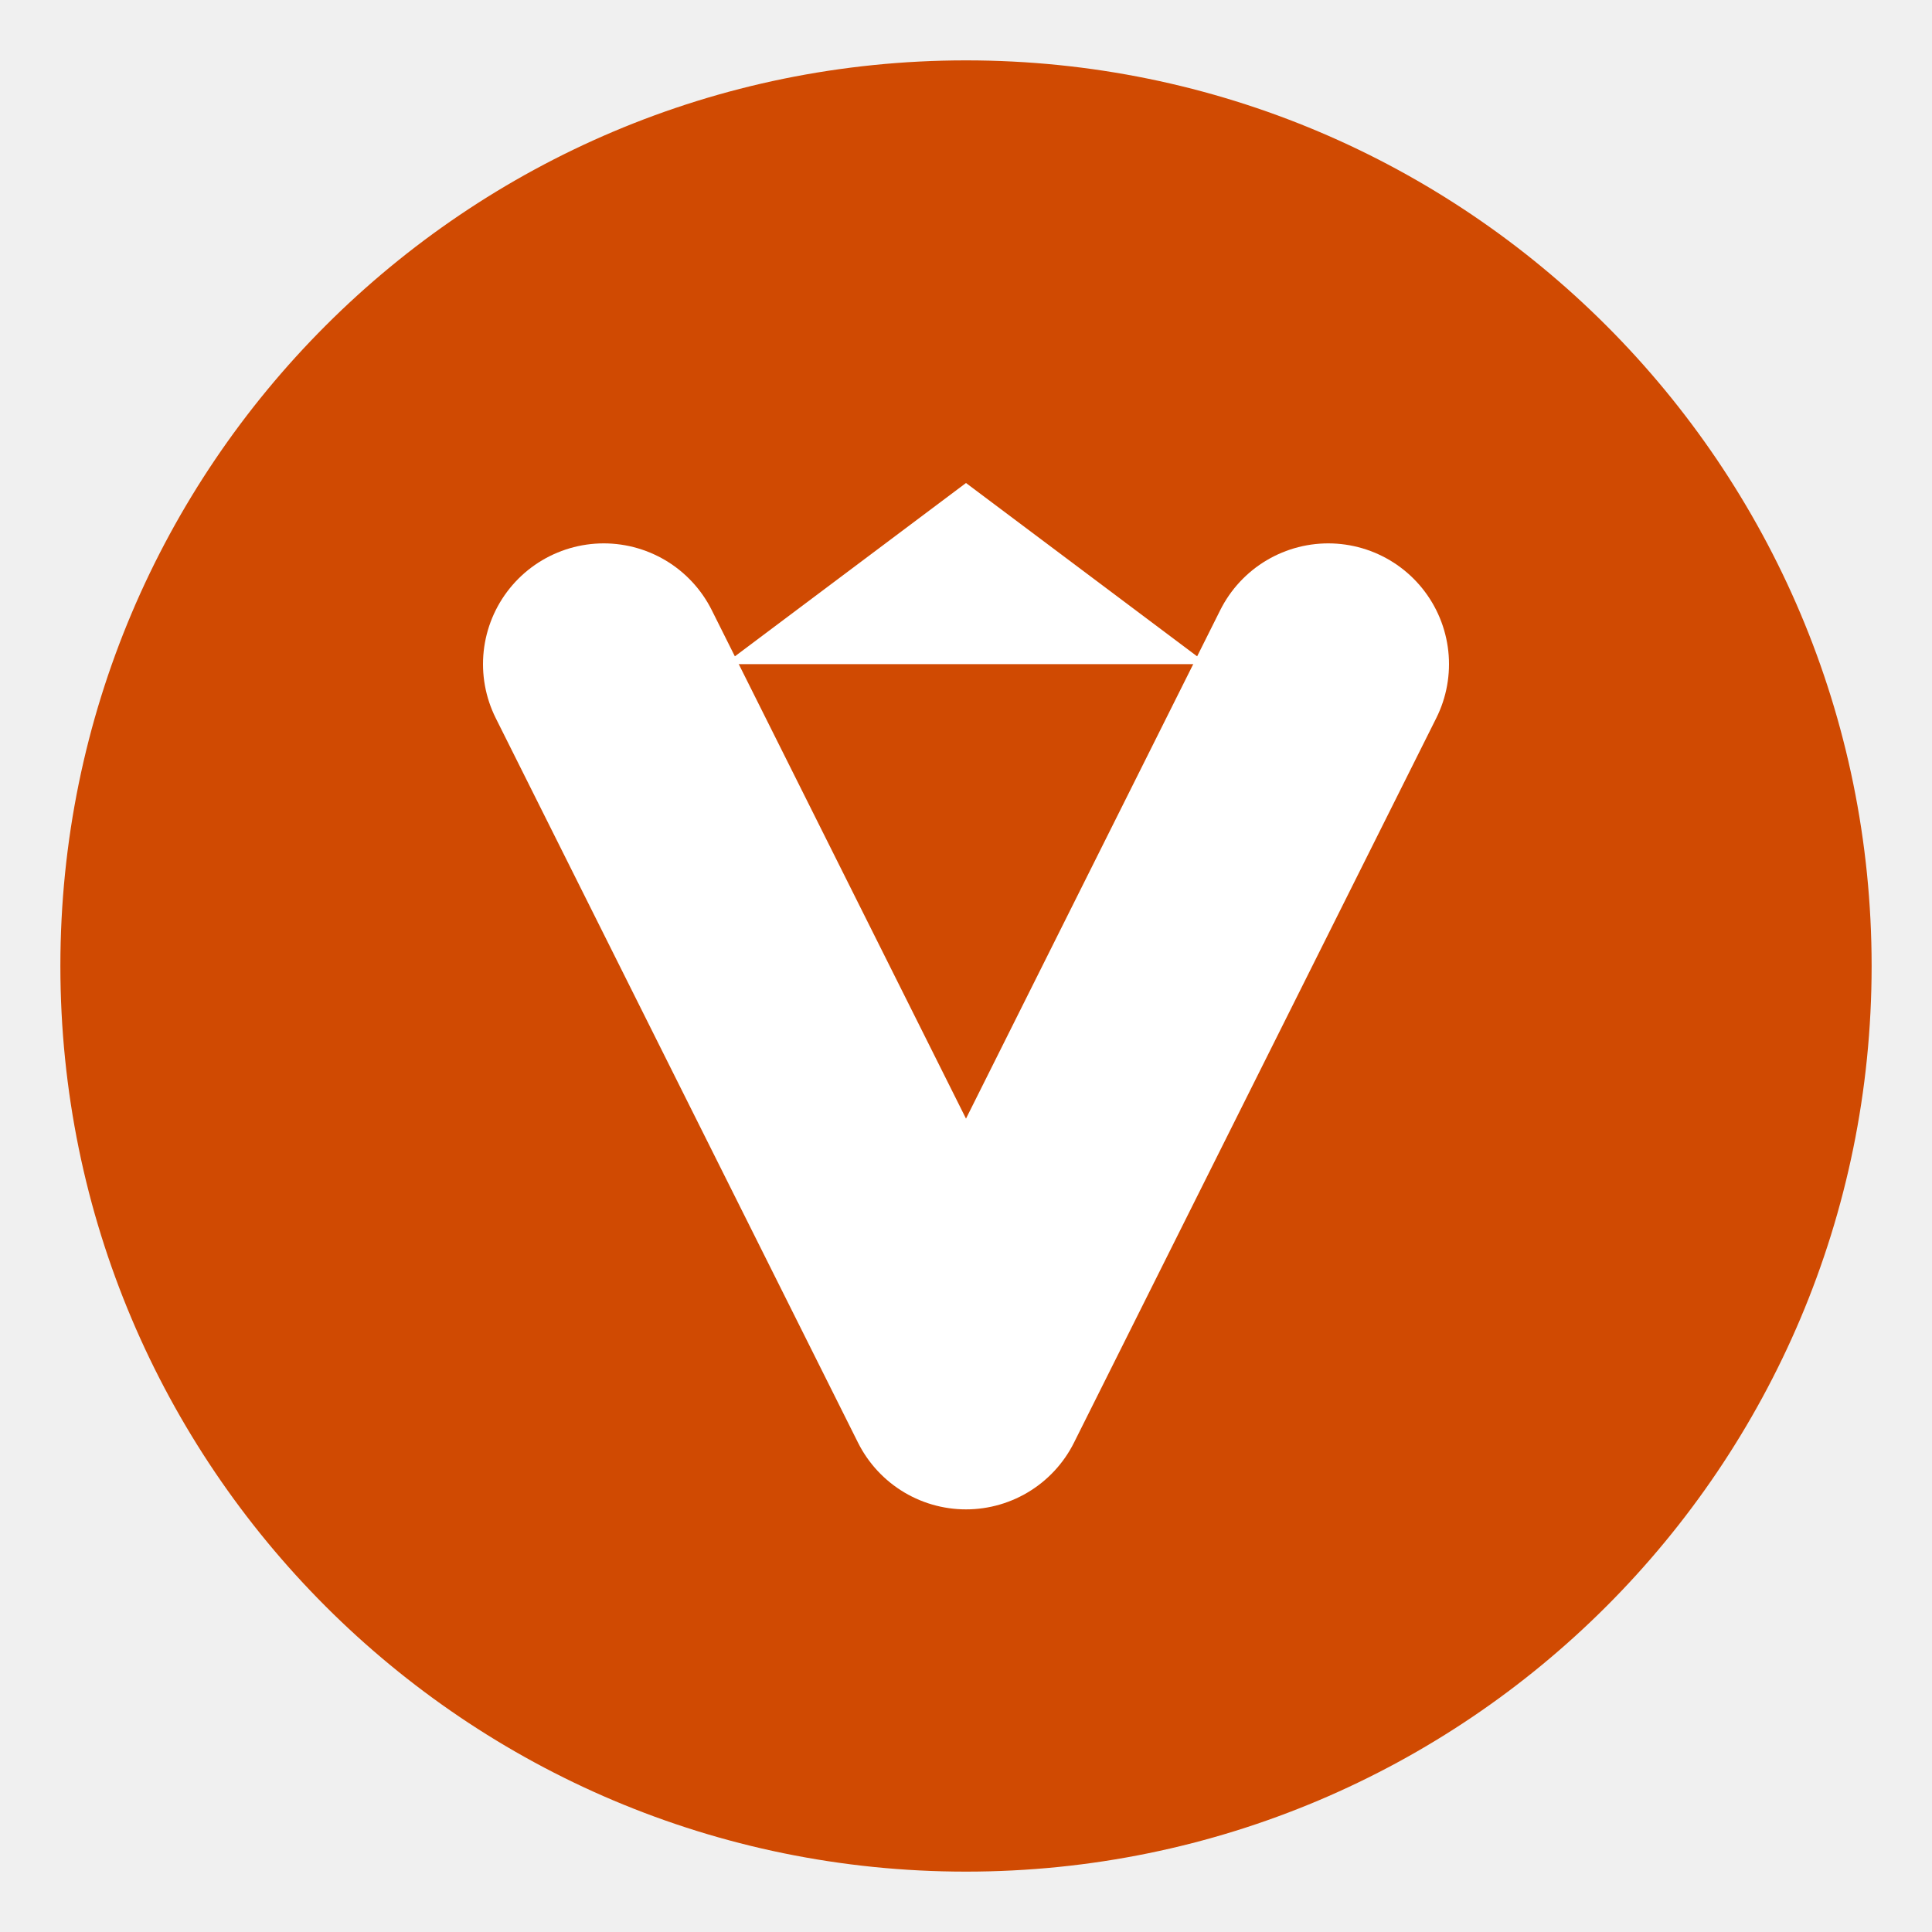
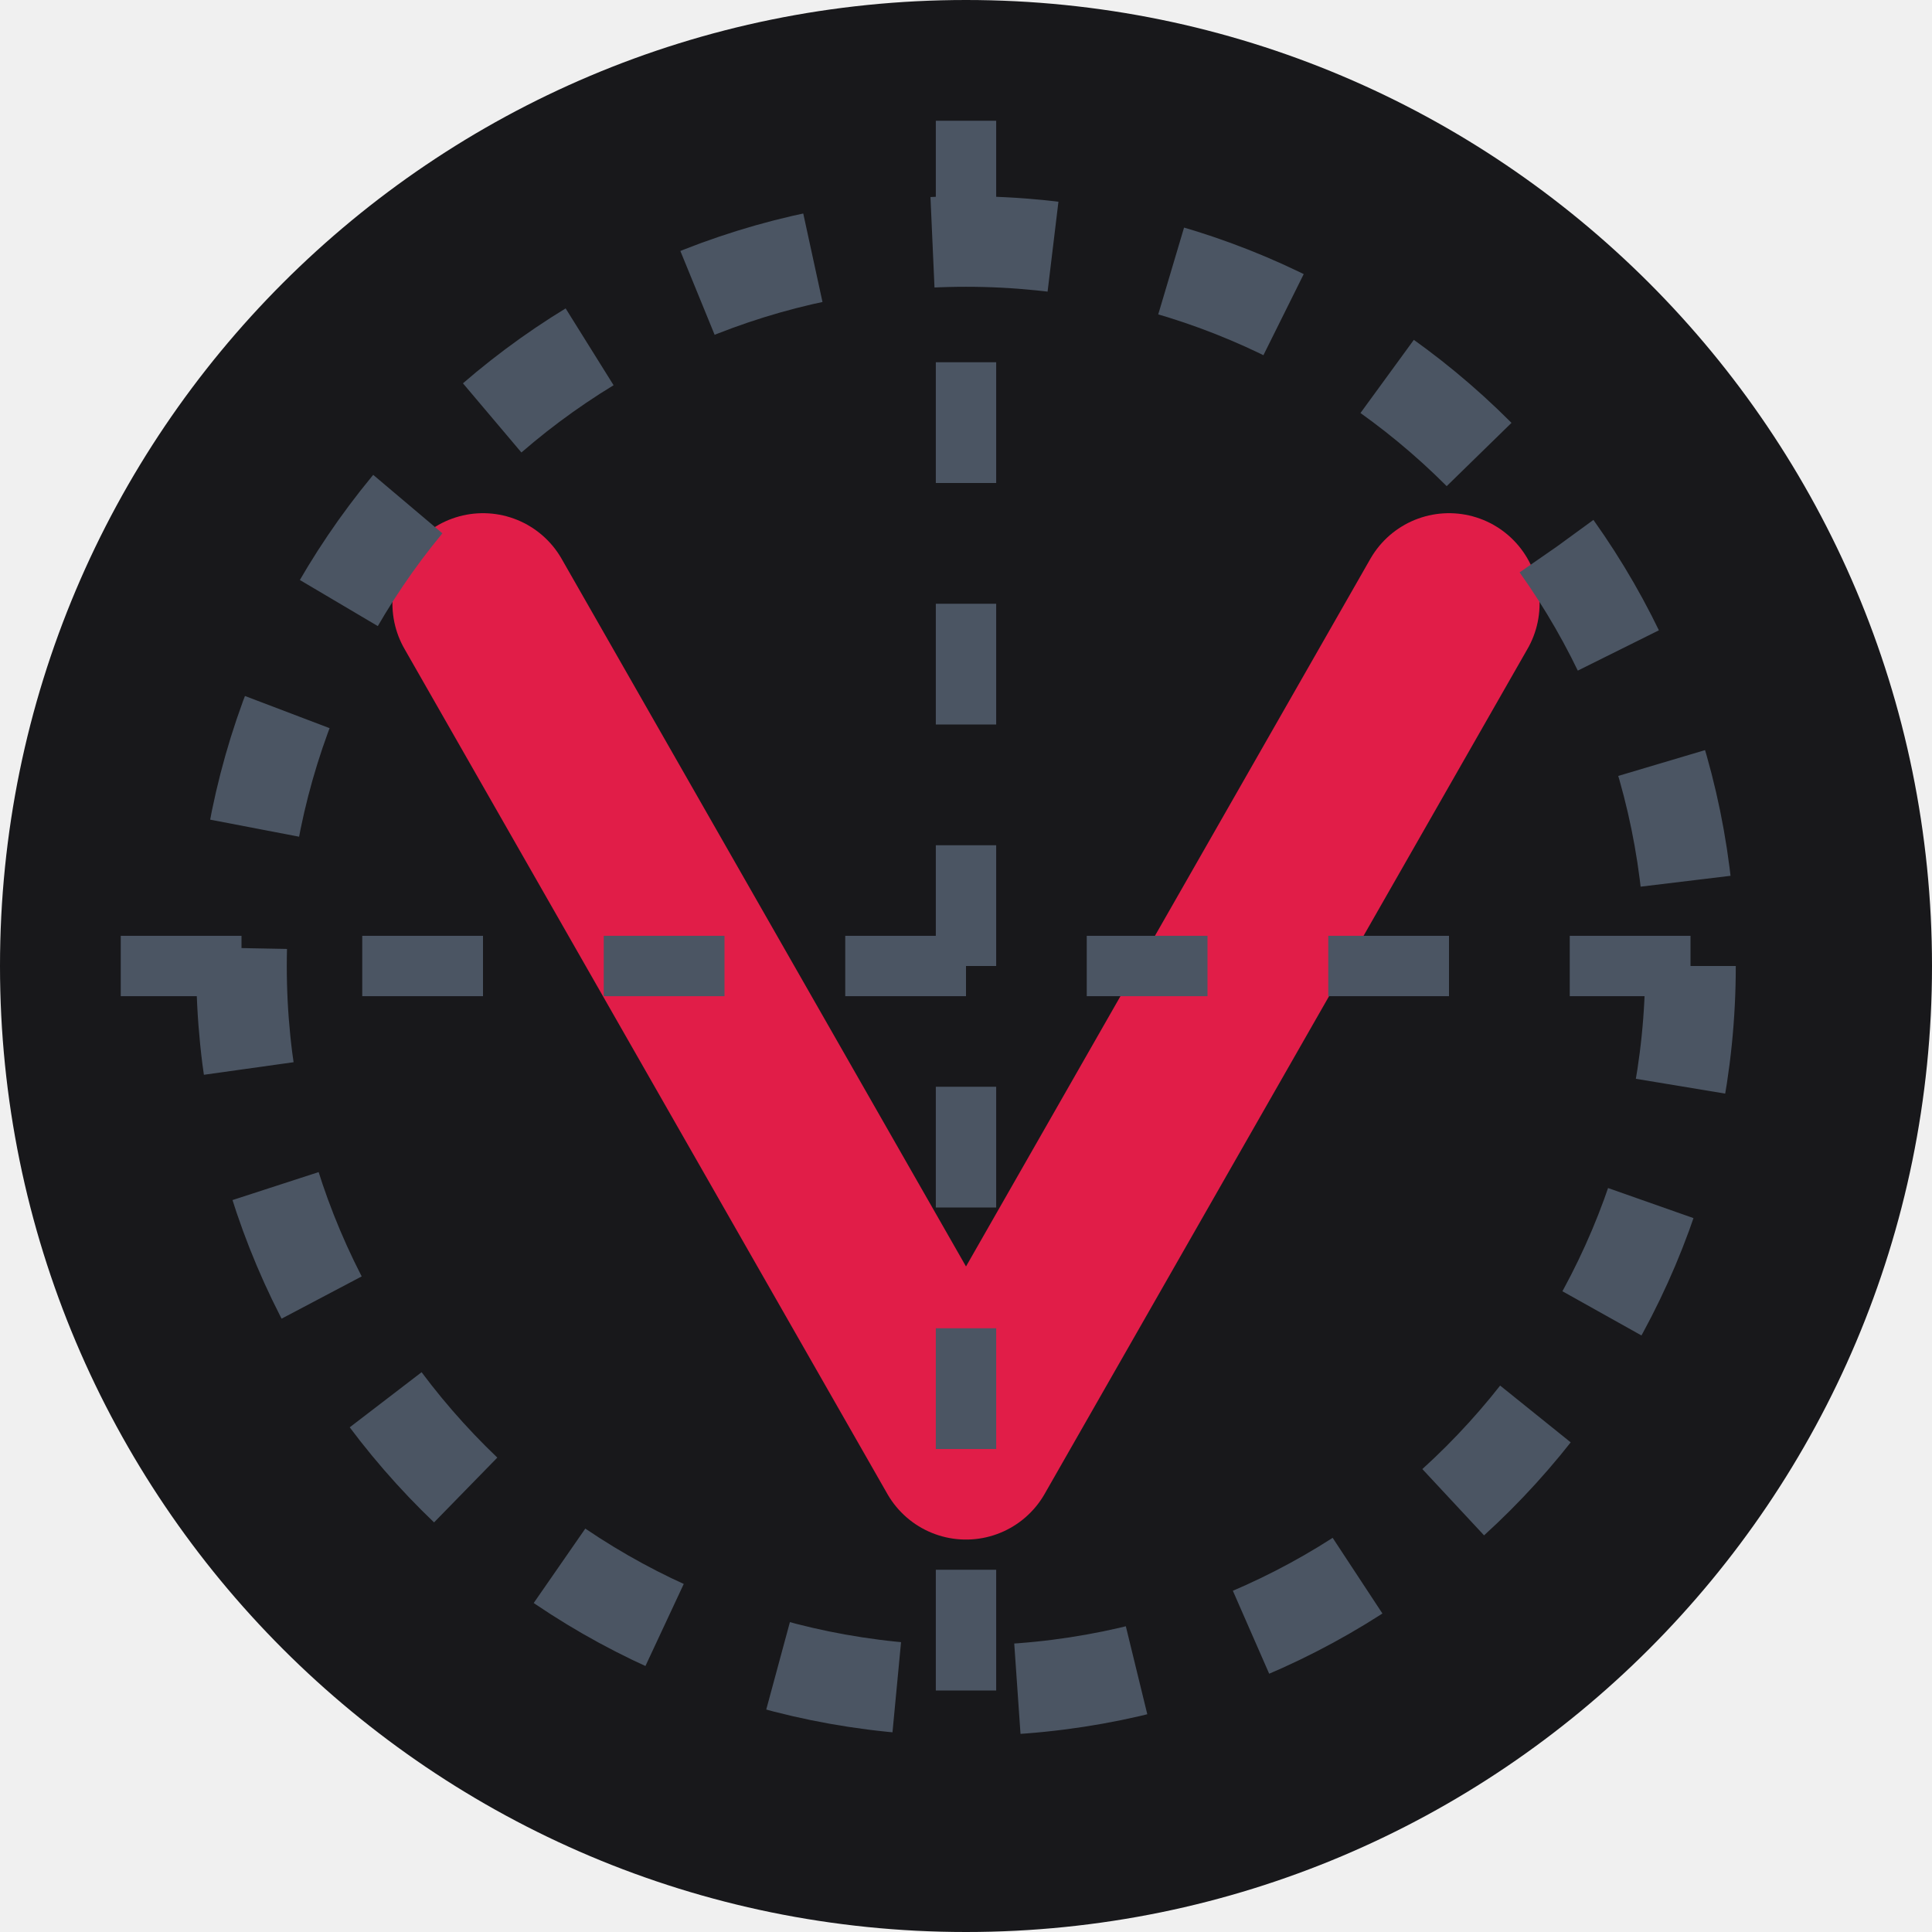
<svg xmlns="http://www.w3.org/2000/svg" viewBox="0 0 32 32">
-   <circle cx="16" cy="16" r="15" fill="#D04A02" />
-   <path d="M10 11 L16 23 L22 11" stroke="#ffffff" stroke-width="4" stroke-linecap="round" stroke-linejoin="round" fill="none" />
-   <polygon points="16,8 20,11 12,11" fill="#ffffff" />
+   <rect width="32" height="32" rx="16" fill="#18181b" />
+   <path d="M8 10 L16 24 L24 10" stroke="#E11D48" stroke-width="3" stroke-linecap="round" stroke-linejoin="round" fill="none" />
+   <circle cx="16" cy="16" r="12" stroke="#4b5563" stroke-width="1.5" fill="none" stroke-dasharray="2,2" />
+   <path d="M16 2 L16 30 M2 16 L30 16" stroke="#4b5563" stroke-width="1" stroke-dasharray="2,2" />
</svg>
